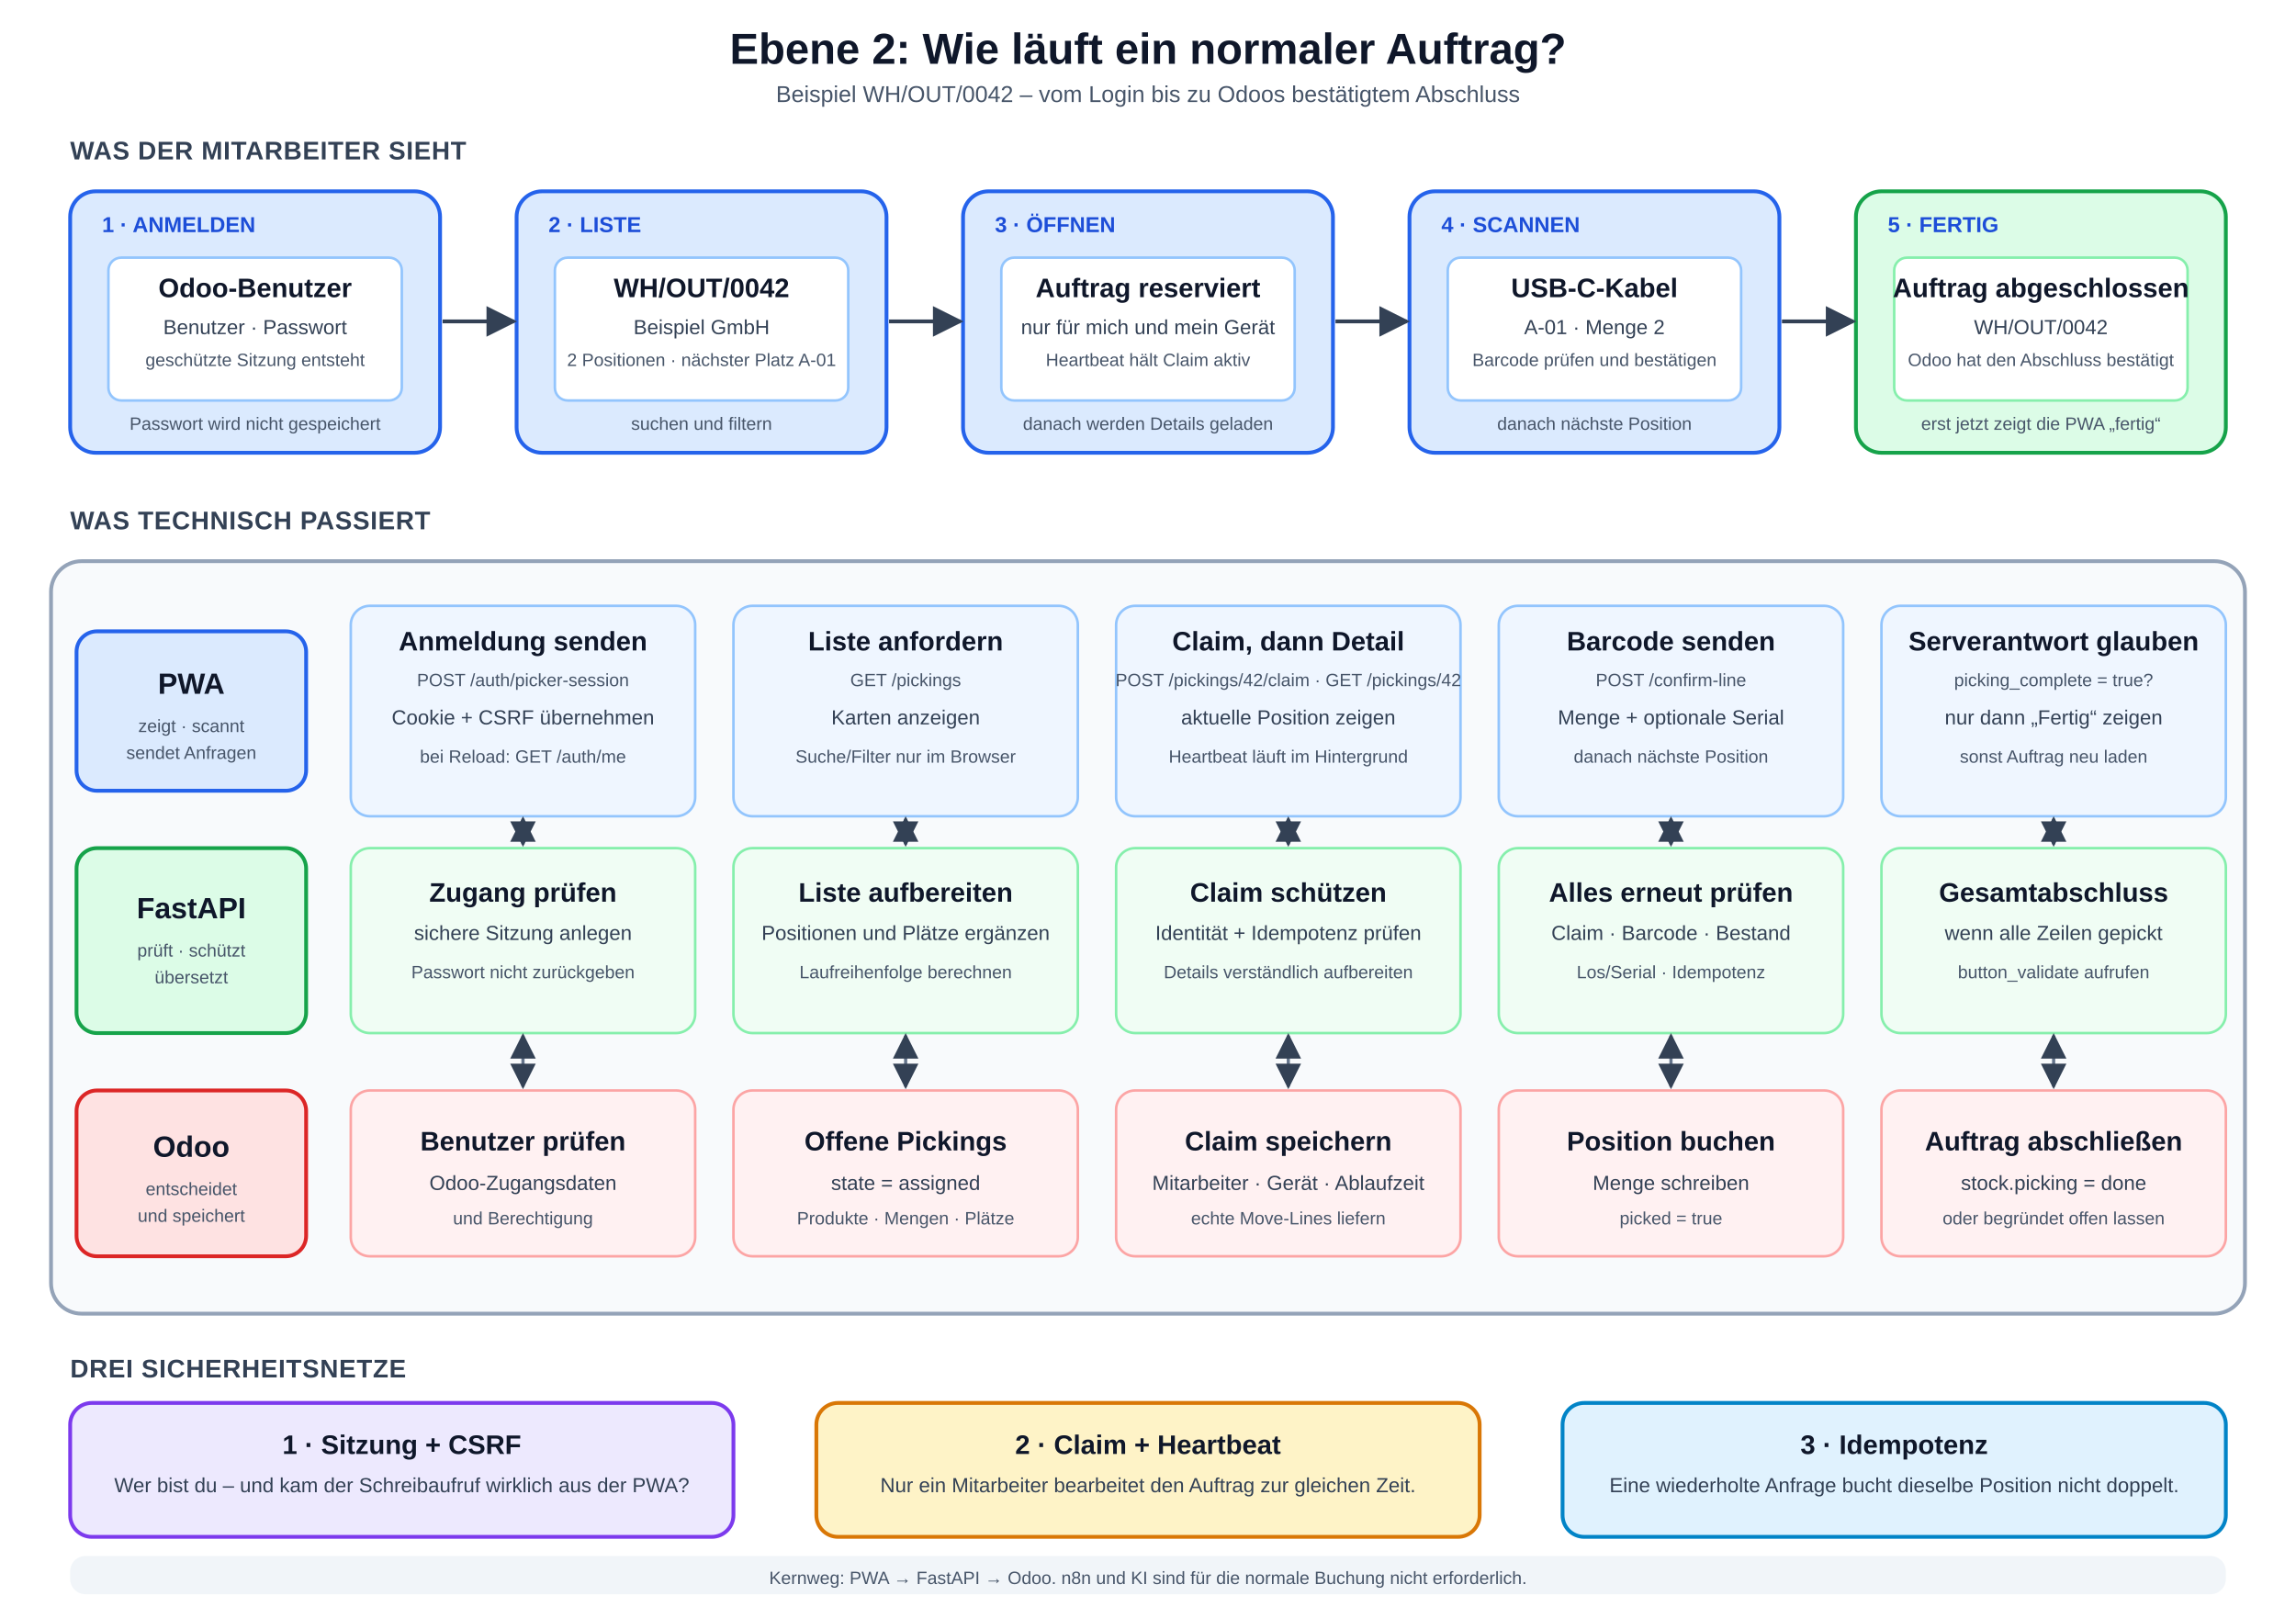
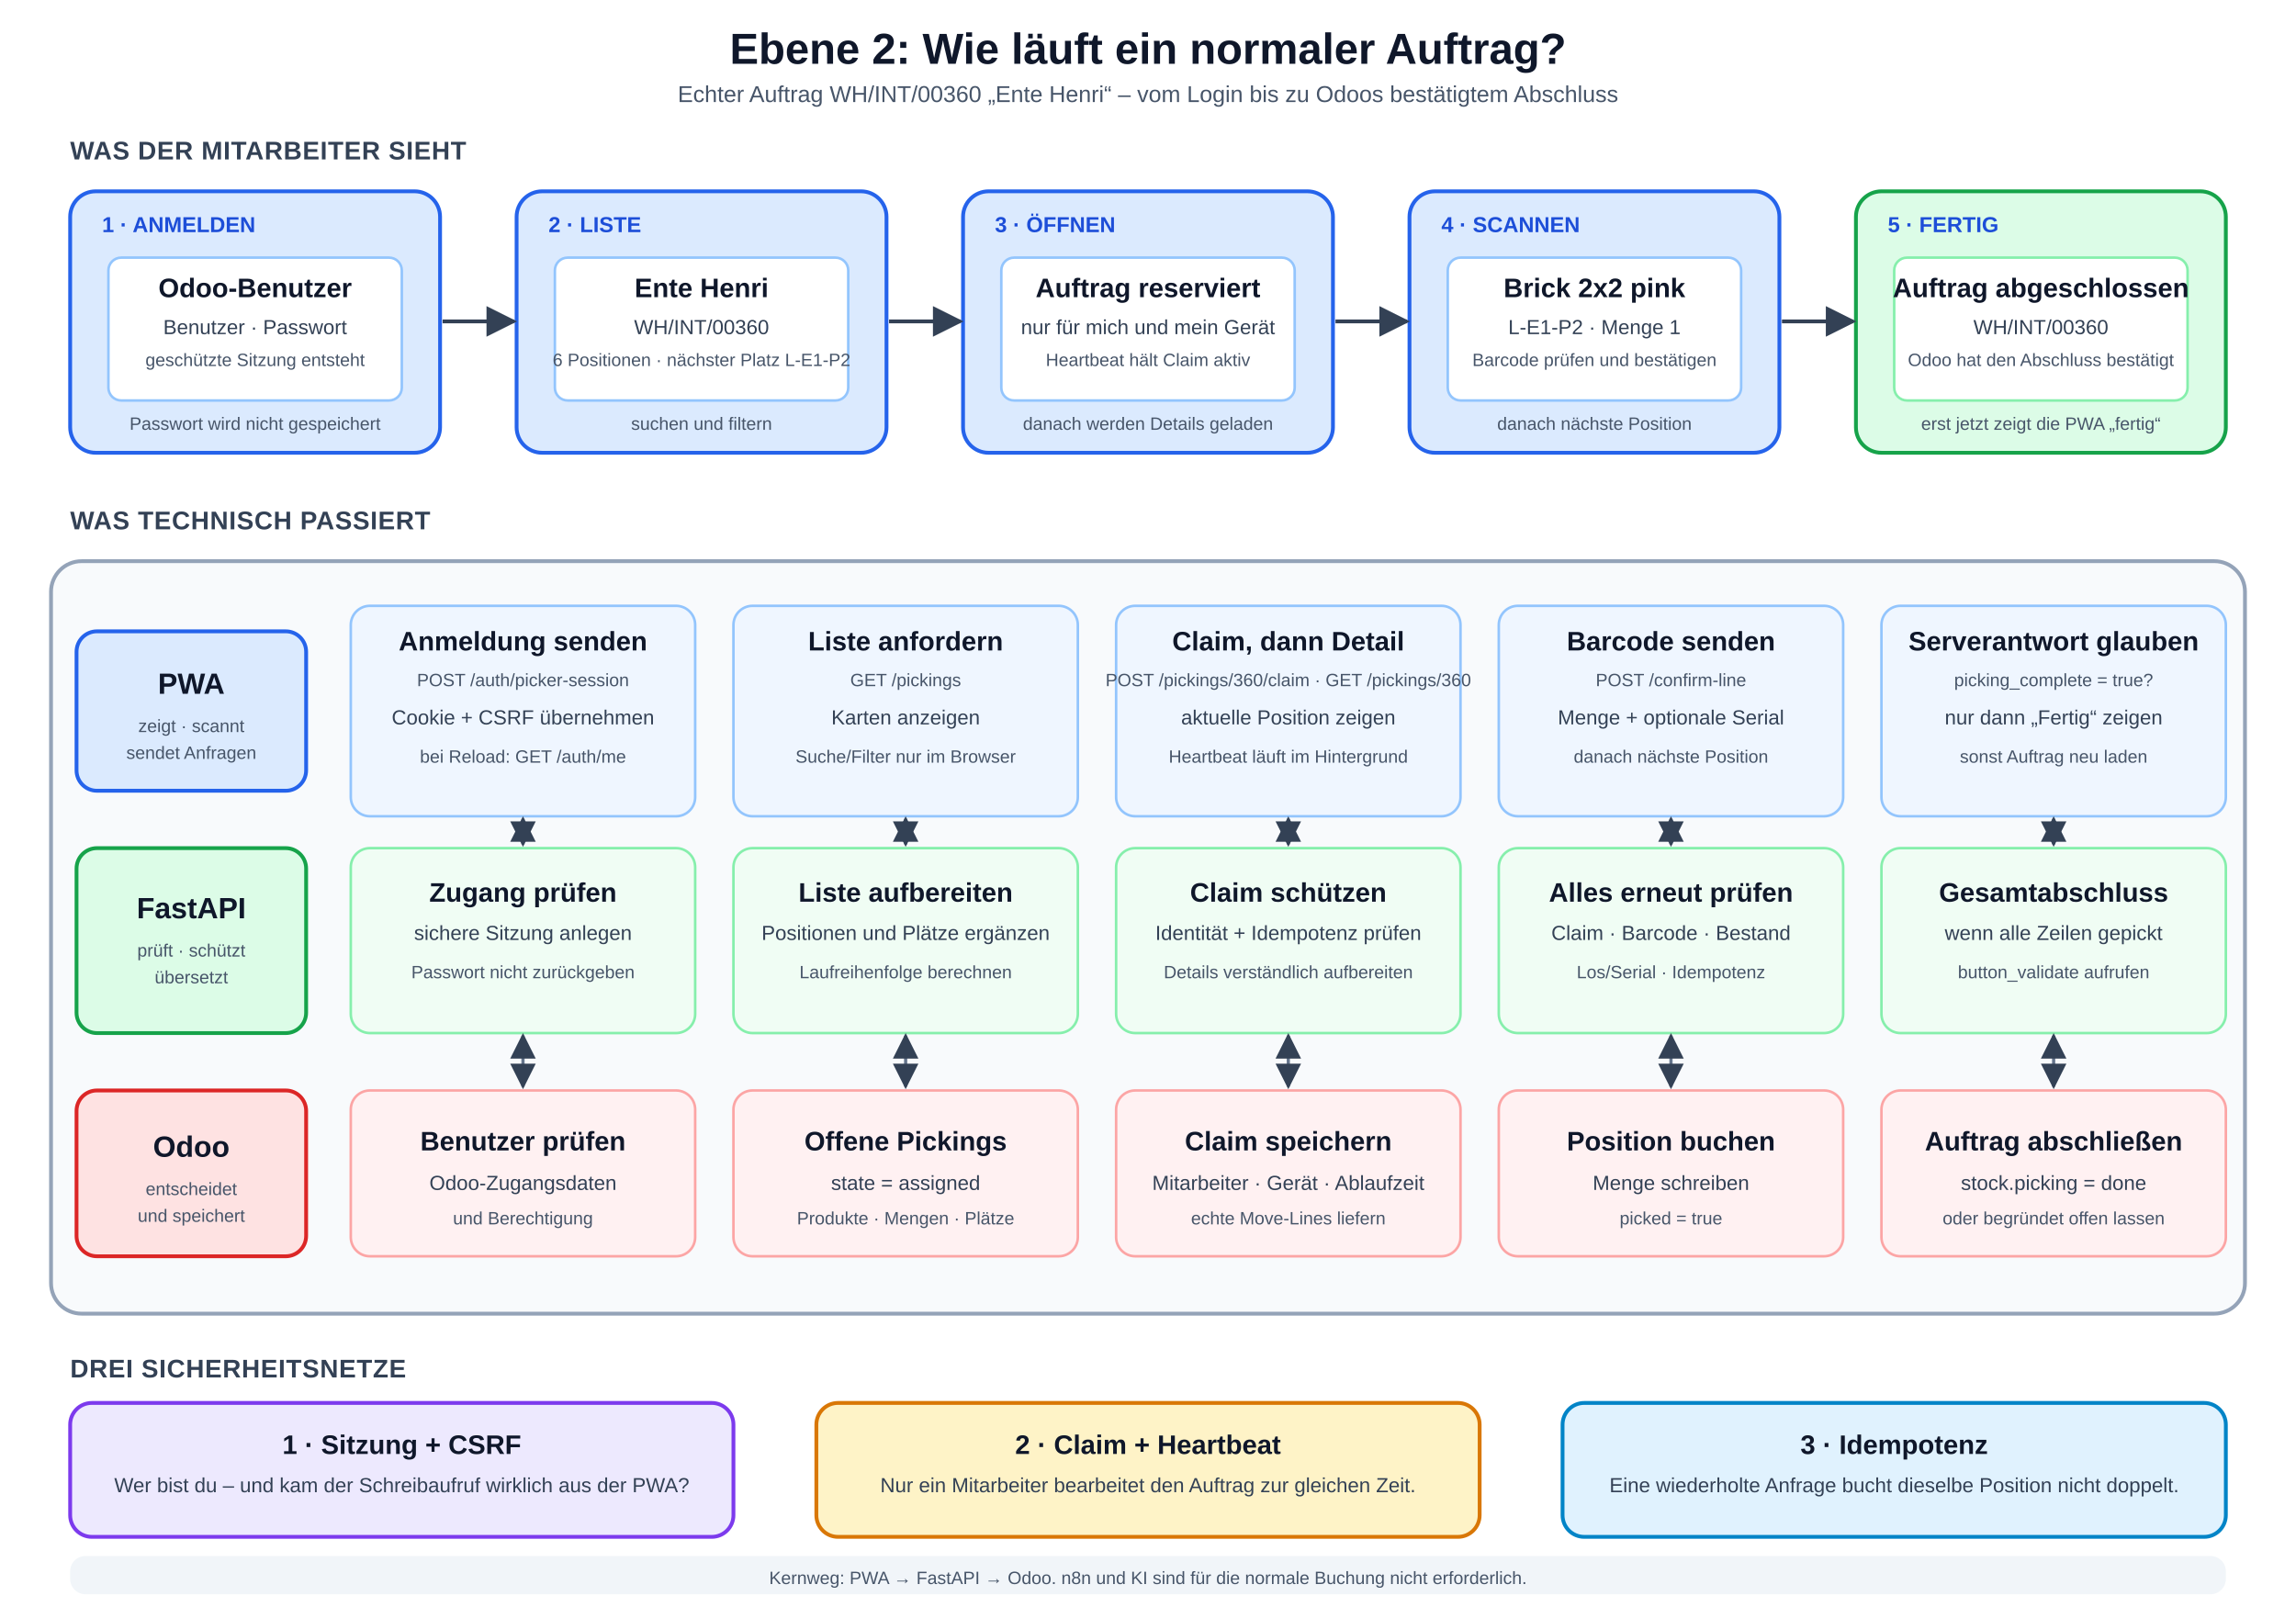
<svg xmlns="http://www.w3.org/2000/svg" width="1800" height="1260" viewBox="0 0 1800 1260" role="img" aria-labelledby="title desc">
  <defs>
    <marker id="arrow" viewBox="0 0 10 10" refX="9" refY="5" markerWidth="8" markerHeight="8" orient="auto-start-reverse">
      <path d="M 0 0 L 10 5 L 0 10 z" fill="#334155" />
    </marker>
    <style>
      .title { font: 700 34px Arial, sans-serif; fill: #0f172a; }
      .subtitle { font: 18px Arial, sans-serif; fill: #475569; }
      .section { font: 700 20px Arial, sans-serif; fill: #334155; letter-spacing: .5px; }
      .step { font: 700 17px Arial, sans-serif; fill: #1d4ed8; }
      .box-title { font: 700 21px Arial, sans-serif; fill: #0f172a; }
      .box-copy { font: 16px Arial, sans-serif; fill: #334155; }
      .small { font: 14px Arial, sans-serif; fill: #475569; }
      .lane { font: 700 23px Arial, sans-serif; fill: #0f172a; }
      .flow { fill: none; stroke: #334155; stroke-width: 3; marker-end: url(#arrow); }
      .both { fill: none; stroke: #64748b; stroke-width: 2.5; marker-start: url(#arrow); marker-end: url(#arrow); }
    </style>
  </defs>
  <rect width="1800" height="1260" fill="#ffffff" />
  <text x="900" y="50" text-anchor="middle" class="title">Ebene 2: Wie läuft ein normaler Auftrag?</text>
-   <text x="900" y="80" text-anchor="middle" class="subtitle">Beispiel WH/OUT/0042 – vom Login bis zu Odoos bestätigtem Abschluss</text>
+   <text x="900" y="80" text-anchor="middle" class="subtitle">Echter Auftrag WH/INT/00360 „Ente Henri“ – vom Login bis zu Odoos bestätigtem Abschluss</text>
  <text x="55" y="125" class="section">WAS DER MITARBEITER SIEHT</text>
  <g aria-label="Schritt 1 Anmeldung">
    <rect x="55" y="150" width="290" height="205" rx="20" fill="#dbeafe" stroke="#2563eb" stroke-width="3" />
    <text x="80" y="182" class="step">1 · ANMELDEN</text>
    <rect x="85" y="202" width="230" height="112" rx="10" fill="#ffffff" stroke="#93c5fd" stroke-width="2" />
    <text x="200" y="233" text-anchor="middle" class="box-title">Odoo-Benutzer</text>
    <text x="200" y="262" text-anchor="middle" class="box-copy">Benutzer · Passwort</text>
    <text x="200" y="287" text-anchor="middle" class="small">geschützte Sitzung entsteht</text>
    <text x="200" y="337" text-anchor="middle" class="small">Passwort wird nicht gespeichert</text>
  </g>
  <g aria-label="Schritt 2 Auftragsliste">
    <rect x="405" y="150" width="290" height="205" rx="20" fill="#dbeafe" stroke="#2563eb" stroke-width="3" />
    <text x="430" y="182" class="step">2 · LISTE</text>
    <rect x="435" y="202" width="230" height="112" rx="10" fill="#ffffff" stroke="#93c5fd" stroke-width="2" />
-     <text x="550" y="233" text-anchor="middle" class="box-title">WH/OUT/0042</text>
-     <text x="550" y="262" text-anchor="middle" class="box-copy">Beispiel GmbH</text>
-     <text x="550" y="287" text-anchor="middle" class="small">2 Positionen · nächster Platz A-01</text>
+     <text x="550" y="233" text-anchor="middle" class="box-title">Ente Henri</text>
+     <text x="550" y="262" text-anchor="middle" class="box-copy">WH/INT/00360</text>
+     <text x="550" y="287" text-anchor="middle" class="small">6 Positionen · nächster Platz L-E1-P2</text>
    <text x="550" y="337" text-anchor="middle" class="small">suchen und filtern</text>
  </g>
  <g aria-label="Schritt 3 Auftrag reservieren">
    <rect x="755" y="150" width="290" height="205" rx="20" fill="#dbeafe" stroke="#2563eb" stroke-width="3" />
    <text x="780" y="182" class="step">3 · ÖFFNEN</text>
    <rect x="785" y="202" width="230" height="112" rx="10" fill="#ffffff" stroke="#93c5fd" stroke-width="2" />
    <text x="900" y="233" text-anchor="middle" class="box-title">Auftrag reserviert</text>
    <text x="900" y="262" text-anchor="middle" class="box-copy">nur für mich und mein Gerät</text>
    <text x="900" y="287" text-anchor="middle" class="small">Heartbeat hält Claim aktiv</text>
    <text x="900" y="337" text-anchor="middle" class="small">danach werden Details geladen</text>
  </g>
  <g aria-label="Schritt 4 Position scannen">
    <rect x="1105" y="150" width="290" height="205" rx="20" fill="#dbeafe" stroke="#2563eb" stroke-width="3" />
    <text x="1130" y="182" class="step">4 · SCANNEN</text>
    <rect x="1135" y="202" width="230" height="112" rx="10" fill="#ffffff" stroke="#93c5fd" stroke-width="2" />
-     <text x="1250" y="233" text-anchor="middle" class="box-title">USB-C-Kabel</text>
-     <text x="1250" y="262" text-anchor="middle" class="box-copy">A-01 · Menge 2</text>
+     <text x="1250" y="233" text-anchor="middle" class="box-title">Brick 2x2 pink</text>
+     <text x="1250" y="262" text-anchor="middle" class="box-copy">L-E1-P2 · Menge 1</text>
    <text x="1250" y="287" text-anchor="middle" class="small">Barcode prüfen und bestätigen</text>
    <text x="1250" y="337" text-anchor="middle" class="small">danach nächste Position</text>
  </g>
  <g aria-label="Schritt 5 Auftrag abgeschlossen">
    <rect x="1455" y="150" width="290" height="205" rx="20" fill="#dcfce7" stroke="#16a34a" stroke-width="3" />
    <text x="1480" y="182" class="step" fill="#15803d">5 · FERTIG</text>
    <rect x="1485" y="202" width="230" height="112" rx="10" fill="#ffffff" stroke="#86efac" stroke-width="2" />
    <text x="1600" y="233" text-anchor="middle" class="box-title">Auftrag abgeschlossen</text>
-     <text x="1600" y="262" text-anchor="middle" class="box-copy">WH/OUT/0042</text>
+     <text x="1600" y="262" text-anchor="middle" class="box-copy">WH/INT/00360</text>
    <text x="1600" y="287" text-anchor="middle" class="small">Odoo hat den Abschluss bestätigt</text>
    <text x="1600" y="337" text-anchor="middle" class="small">erst jetzt zeigt die PWA „fertig“</text>
  </g>
  <path d="M 347 252 L 403 252" class="flow" />
  <path d="M 697 252 L 753 252" class="flow" />
  <path d="M 1047 252 L 1103 252" class="flow" />
  <path d="M 1397 252 L 1453 252" class="flow" />
  <text x="55" y="415" class="section">WAS TECHNISCH PASSIERT</text>
  <rect x="40" y="440" width="1720" height="590" rx="24" fill="#f8fafc" stroke="#94a3b8" stroke-width="3" />
  <g aria-label="PWA Ebene">
    <rect x="60" y="495" width="180" height="125" rx="16" fill="#dbeafe" stroke="#2563eb" stroke-width="3" />
    <text x="150" y="544" text-anchor="middle" class="lane">PWA</text>
    <text x="150" y="574" text-anchor="middle" class="small">zeigt · scannt</text>
    <text x="150" y="595" text-anchor="middle" class="small">sendet Anfragen</text>
  </g>
  <g aria-label="FastAPI Ebene">
    <rect x="60" y="665" width="180" height="145" rx="16" fill="#dcfce7" stroke="#16a34a" stroke-width="3" />
    <text x="150" y="720" text-anchor="middle" class="lane">FastAPI</text>
    <text x="150" y="750" text-anchor="middle" class="small">prüft · schützt</text>
    <text x="150" y="771" text-anchor="middle" class="small">übersetzt</text>
  </g>
  <g aria-label="Odoo Ebene">
    <rect x="60" y="855" width="180" height="130" rx="16" fill="#fee2e2" stroke="#dc2626" stroke-width="3" />
    <text x="150" y="907" text-anchor="middle" class="lane">Odoo</text>
    <text x="150" y="937" text-anchor="middle" class="small">entscheidet</text>
    <text x="150" y="958" text-anchor="middle" class="small">und speichert</text>
  </g>
  <g aria-label="Anmeldephase">
    <rect x="275" y="475" width="270" height="165" rx="15" fill="#eff6ff" stroke="#93c5fd" stroke-width="2" />
    <text x="410" y="510" text-anchor="middle" class="box-title">Anmeldung senden</text>
    <text x="410" y="538" text-anchor="middle" class="small">POST /auth/picker-session</text>
    <text x="410" y="568" text-anchor="middle" class="box-copy">Cookie + CSRF übernehmen</text>
    <text x="410" y="598" text-anchor="middle" class="small">bei Reload: GET /auth/me</text>
    <rect x="275" y="665" width="270" height="145" rx="15" fill="#f0fdf4" stroke="#86efac" stroke-width="2" />
    <text x="410" y="707" text-anchor="middle" class="box-title">Zugang prüfen</text>
    <text x="410" y="737" text-anchor="middle" class="box-copy">sichere Sitzung anlegen</text>
    <text x="410" y="767" text-anchor="middle" class="small">Passwort nicht zurückgeben</text>
    <rect x="275" y="855" width="270" height="130" rx="15" fill="#fff1f2" stroke="#fca5a5" stroke-width="2" />
    <text x="410" y="902" text-anchor="middle" class="box-title">Benutzer prüfen</text>
    <text x="410" y="933" text-anchor="middle" class="box-copy">Odoo-Zugangsdaten</text>
    <text x="410" y="960" text-anchor="middle" class="small">und Berechtigung</text>
  </g>
  <g aria-label="Listenphase">
    <rect x="575" y="475" width="270" height="165" rx="15" fill="#eff6ff" stroke="#93c5fd" stroke-width="2" />
    <text x="710" y="510" text-anchor="middle" class="box-title">Liste anfordern</text>
    <text x="710" y="538" text-anchor="middle" class="small">GET /pickings</text>
    <text x="710" y="568" text-anchor="middle" class="box-copy">Karten anzeigen</text>
    <text x="710" y="598" text-anchor="middle" class="small">Suche/Filter nur im Browser</text>
    <rect x="575" y="665" width="270" height="145" rx="15" fill="#f0fdf4" stroke="#86efac" stroke-width="2" />
    <text x="710" y="707" text-anchor="middle" class="box-title">Liste aufbereiten</text>
    <text x="710" y="737" text-anchor="middle" class="box-copy">Positionen und Plätze ergänzen</text>
    <text x="710" y="767" text-anchor="middle" class="small">Laufreihenfolge berechnen</text>
    <rect x="575" y="855" width="270" height="130" rx="15" fill="#fff1f2" stroke="#fca5a5" stroke-width="2" />
    <text x="710" y="902" text-anchor="middle" class="box-title">Offene Pickings</text>
    <text x="710" y="933" text-anchor="middle" class="box-copy">state = assigned</text>
    <text x="710" y="960" text-anchor="middle" class="small">Produkte · Mengen · Plätze</text>
  </g>
  <g aria-label="Öffnungsphase">
    <rect x="875" y="475" width="270" height="165" rx="15" fill="#eff6ff" stroke="#93c5fd" stroke-width="2" />
    <text x="1010" y="510" text-anchor="middle" class="box-title">Claim, dann Detail</text>
-     <text x="1010" y="538" text-anchor="middle" class="small">POST /pickings/42/claim · GET /pickings/42</text>
+     <text x="1010" y="538" text-anchor="middle" class="small">POST /pickings/360/claim · GET /pickings/360</text>
    <text x="1010" y="568" text-anchor="middle" class="box-copy">aktuelle Position zeigen</text>
    <text x="1010" y="598" text-anchor="middle" class="small">Heartbeat läuft im Hintergrund</text>
    <rect x="875" y="665" width="270" height="145" rx="15" fill="#f0fdf4" stroke="#86efac" stroke-width="2" />
    <text x="1010" y="707" text-anchor="middle" class="box-title">Claim schützen</text>
    <text x="1010" y="737" text-anchor="middle" class="box-copy">Identität + Idempotenz prüfen</text>
    <text x="1010" y="767" text-anchor="middle" class="small">Details verständlich aufbereiten</text>
    <rect x="875" y="855" width="270" height="130" rx="15" fill="#fff1f2" stroke="#fca5a5" stroke-width="2" />
    <text x="1010" y="902" text-anchor="middle" class="box-title">Claim speichern</text>
    <text x="1010" y="933" text-anchor="middle" class="box-copy">Mitarbeiter · Gerät · Ablaufzeit</text>
    <text x="1010" y="960" text-anchor="middle" class="small">echte Move-Lines liefern</text>
  </g>
  <g aria-label="Bestätigungsphase">
    <rect x="1175" y="475" width="270" height="165" rx="15" fill="#eff6ff" stroke="#93c5fd" stroke-width="2" />
    <text x="1310" y="510" text-anchor="middle" class="box-title">Barcode senden</text>
    <text x="1310" y="538" text-anchor="middle" class="small">POST /confirm-line</text>
    <text x="1310" y="568" text-anchor="middle" class="box-copy">Menge + optionale Serial</text>
    <text x="1310" y="598" text-anchor="middle" class="small">danach nächste Position</text>
    <rect x="1175" y="665" width="270" height="145" rx="15" fill="#f0fdf4" stroke="#86efac" stroke-width="2" />
    <text x="1310" y="707" text-anchor="middle" class="box-title">Alles erneut prüfen</text>
    <text x="1310" y="737" text-anchor="middle" class="box-copy">Claim · Barcode · Bestand</text>
    <text x="1310" y="767" text-anchor="middle" class="small">Los/Serial · Idempotenz</text>
    <rect x="1175" y="855" width="270" height="130" rx="15" fill="#fff1f2" stroke="#fca5a5" stroke-width="2" />
    <text x="1310" y="902" text-anchor="middle" class="box-title">Position buchen</text>
    <text x="1310" y="933" text-anchor="middle" class="box-copy">Menge schreiben</text>
    <text x="1310" y="960" text-anchor="middle" class="small">picked = true</text>
  </g>
  <g aria-label="Abschlussphase">
    <rect x="1475" y="475" width="270" height="165" rx="15" fill="#eff6ff" stroke="#93c5fd" stroke-width="2" />
    <text x="1610" y="510" text-anchor="middle" class="box-title">Serverantwort glauben</text>
    <text x="1610" y="538" text-anchor="middle" class="small">picking_complete = true?</text>
    <text x="1610" y="568" text-anchor="middle" class="box-copy">nur dann „Fertig“ zeigen</text>
    <text x="1610" y="598" text-anchor="middle" class="small">sonst Auftrag neu laden</text>
    <rect x="1475" y="665" width="270" height="145" rx="15" fill="#f0fdf4" stroke="#86efac" stroke-width="2" />
    <text x="1610" y="707" text-anchor="middle" class="box-title">Gesamtabschluss</text>
    <text x="1610" y="737" text-anchor="middle" class="box-copy">wenn alle Zeilen gepickt</text>
    <text x="1610" y="767" text-anchor="middle" class="small">button_validate aufrufen</text>
    <rect x="1475" y="855" width="270" height="130" rx="15" fill="#fff1f2" stroke="#fca5a5" stroke-width="2" />
    <text x="1610" y="902" text-anchor="middle" class="box-title">Auftrag abschließen</text>
    <text x="1610" y="933" text-anchor="middle" class="box-copy">stock.picking = done</text>
    <text x="1610" y="960" text-anchor="middle" class="small">oder begründet offen lassen</text>
  </g>
  <path d="M 410 642 L 410 662" class="both" />
  <path d="M 410 812 L 410 852" class="both" />
  <path d="M 710 642 L 710 662" class="both" />
  <path d="M 710 812 L 710 852" class="both" />
  <path d="M 1010 642 L 1010 662" class="both" />
  <path d="M 1010 812 L 1010 852" class="both" />
  <path d="M 1310 642 L 1310 662" class="both" />
  <path d="M 1310 812 L 1310 852" class="both" />
  <path d="M 1610 642 L 1610 662" class="both" />
  <path d="M 1610 812 L 1610 852" class="both" />
  <text x="55" y="1080" class="section">DREI SICHERHEITSNETZE</text>
  <g aria-label="Sitzung und CSRF">
    <rect x="55" y="1100" width="520" height="105" rx="17" fill="#ede9fe" stroke="#7c3aed" stroke-width="3" />
    <text x="315" y="1140" text-anchor="middle" class="box-title">1 · Sitzung + CSRF</text>
    <text x="315" y="1170" text-anchor="middle" class="box-copy">Wer bist du – und kam der Schreibaufruf wirklich aus der PWA?</text>
  </g>
  <g aria-label="Claim und Heartbeat">
    <rect x="640" y="1100" width="520" height="105" rx="17" fill="#fef3c7" stroke="#d97706" stroke-width="3" />
    <text x="900" y="1140" text-anchor="middle" class="box-title">2 · Claim + Heartbeat</text>
    <text x="900" y="1170" text-anchor="middle" class="box-copy">Nur ein Mitarbeiter bearbeitet den Auftrag zur gleichen Zeit.</text>
  </g>
  <g aria-label="Idempotenz">
    <rect x="1225" y="1100" width="520" height="105" rx="17" fill="#e0f2fe" stroke="#0284c7" stroke-width="3" />
    <text x="1485" y="1140" text-anchor="middle" class="box-title">3 · Idempotenz</text>
    <text x="1485" y="1170" text-anchor="middle" class="box-copy">Eine wiederholte Anfrage bucht dieselbe Position nicht doppelt.</text>
  </g>
  <rect x="55" y="1220" width="1690" height="30" rx="12" fill="#f1f5f9" />
  <text x="900" y="1242" text-anchor="middle" class="small">Kernweg: PWA → FastAPI → Odoo. n8n und KI sind für die normale Buchung nicht erforderlich.</text>
</svg>
